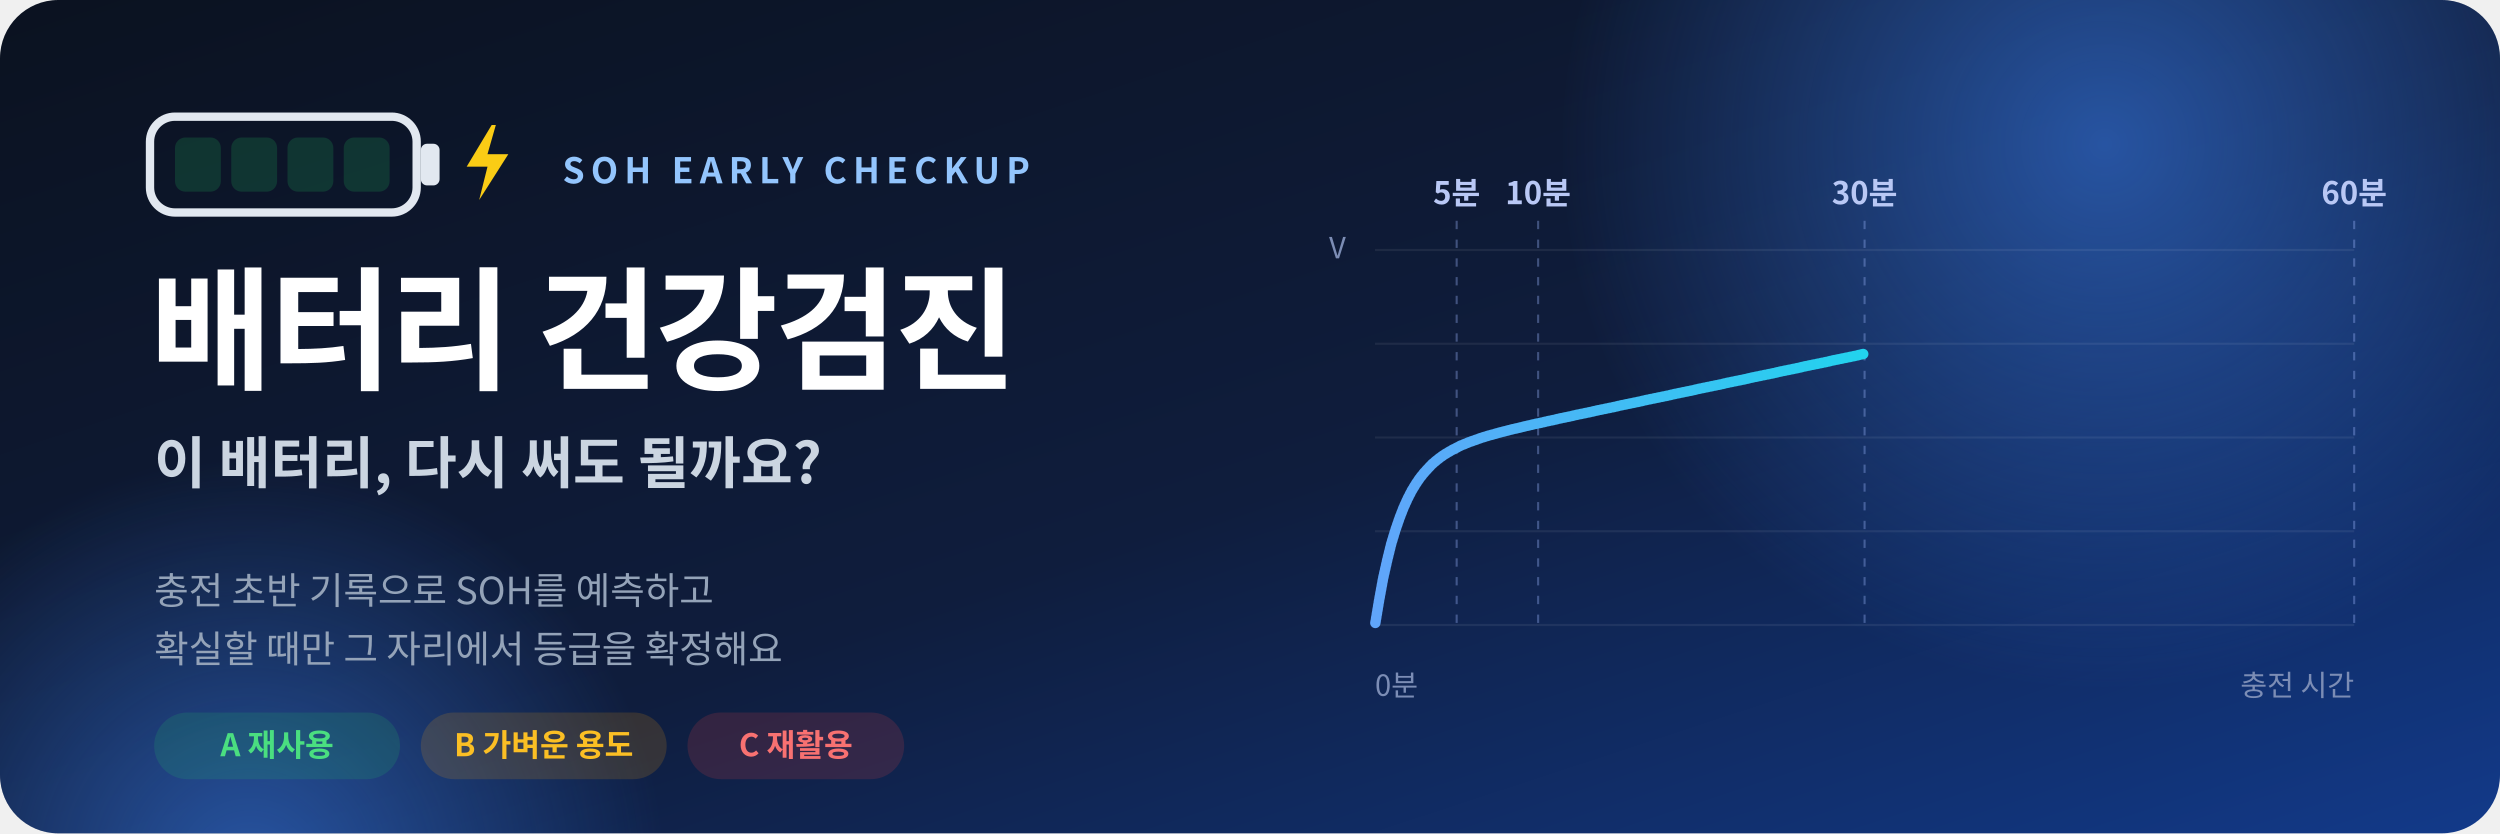
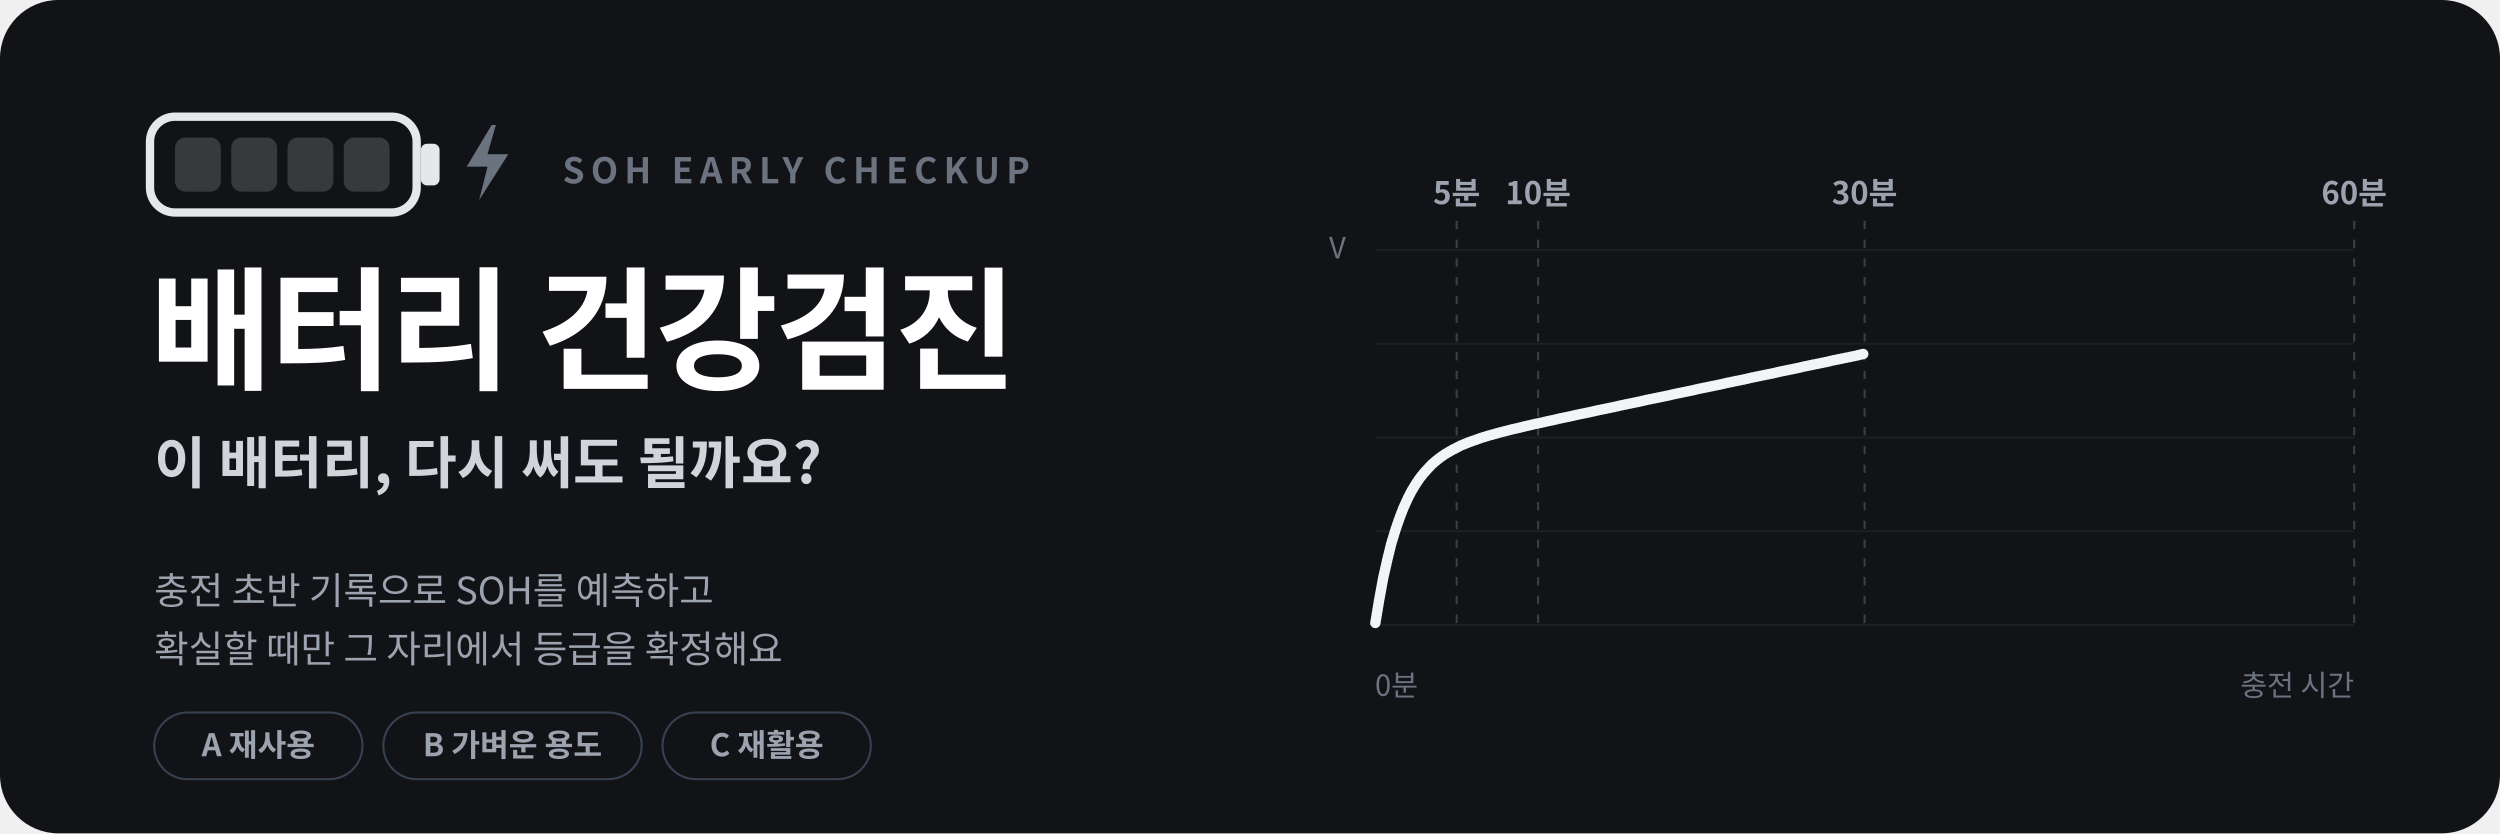
<svg xmlns="http://www.w3.org/2000/svg" viewBox="0 0 1200 400" width="1200" height="400" role="img" aria-label="배터리 건강검진 - 충전 초반 기록으로 배터리 등급을 확정하는 과정">
  <style>
text{font-family:'Pretendard','Apple SD Gothic Neo','Malgun Gothic','Noto Sans KR','Noto Sans CJK KR',sans-serif}
.cv{stroke-dasharray:1;stroke-dashoffset:1;animation:draw 7s linear infinite}
@keyframes draw{0%{stroke-dashoffset:1}50.0%{stroke-dashoffset:0}96%{stroke-dashoffset:0;opacity:1}100%{stroke-dashoffset:0;opacity:0}}
.fade{animation:fade 7s ease infinite}
@keyframes fade{0%,94%{opacity:1}100%{opacity:0}}
.head{animation:head 7s linear infinite;offset-path:path('M660.0,300.0 L662.0,288.0 L663.9,277.6 L665.9,268.7 L667.8,261.0 L669.8,254.4 L671.8,248.6 L673.7,243.7 L675.7,239.3 L677.6,235.6 L679.6,232.3 L681.5,229.5 L683.5,227.0 L685.5,224.8 L687.4,222.8 L689.4,221.1 L691.3,219.6 L693.3,218.2 L695.3,217.0 L697.2,215.9 L699.2,214.9 L701.1,213.9 L703.1,213.1 L705.0,212.3 L707.0,211.6 L709.0,210.9 L710.9,210.2 L712.9,209.6 L714.8,209.0 L716.8,208.5 L718.8,207.9 L720.7,207.4 L722.7,206.9 L724.6,206.4 L726.6,205.9 L728.5,205.5 L730.5,205.0 L732.5,204.5 L734.4,204.1 L736.4,203.6 L738.3,203.2 L740.3,202.8 L742.3,202.3 L744.2,201.9 L746.2,201.5 L748.1,201.0 L750.1,200.6 L752.0,200.2 L754.0,199.8 L756.0,199.3 L757.9,198.9 L759.9,198.5 L761.8,198.1 L763.8,197.7 L765.8,197.2 L767.7,196.8 L769.7,196.4 L771.6,196.0 L773.6,195.6 L775.5,195.2 L777.5,194.7 L779.5,194.3 L781.4,193.9 L783.4,193.5 L785.3,193.1 L787.3,192.7 L789.3,192.2 L791.2,191.8 L793.2,191.4 L795.1,191.0 L797.1,190.6 L799.0,190.2 L801.0,189.8 L803.0,189.3 L804.9,188.9 L806.9,188.5 L808.8,188.1 L810.8,187.7 L812.8,187.3 L814.7,186.8 L816.7,186.4 L818.6,186.0 L820.6,185.6 L822.5,185.2 L824.5,184.8 L826.5,184.4 L828.4,183.9 L830.4,183.5 L832.3,183.1 L834.3,182.7 L836.3,182.3 L838.2,181.9 L840.2,181.4 L842.1,181.0 L844.1,180.6 L846.0,180.2 L848.0,179.8 L850.0,179.4 L851.9,179.0 L853.9,178.5 L855.8,178.1 L857.8,177.7 L859.8,177.3 L861.7,176.9 L863.7,176.5 L865.6,176.0 L867.6,175.6 L869.5,175.2 L871.5,174.8 L873.5,174.4 L875.4,174.0 L877.4,173.6 L879.3,173.1 L881.3,172.7 L883.3,172.3 L885.2,171.9 L887.2,171.5 L889.1,171.1 L891.1,170.7 L893.0,170.2 L895.0,169.8');}
@keyframes head{0%{offset-distance:0%;opacity:1}50.0%{offset-distance:100%;opacity:1}52.0%{opacity:0}100%{offset-distance:100%;opacity:0}}
.skip{opacity:0;animation:skip 7s ease infinite}
@keyframes skip{0%,50.0%{opacity:0}55.0%,94%{opacity:1}100%{opacity:0}}
.badge{opacity:0;transform-box:fill-box;transform-origin:center;animation:badge 7s cubic-bezier(.2,1.4,.4,1) infinite}
@keyframes badge{0%,52.0%{opacity:0;transform:scale(.6) translateY(10px)}59.0%,94%{opacity:1;transform:scale(1) translateY(0)}100%{opacity:0;transform:scale(1)}}
.seg{opacity:.18;animation-duration:7s;animation-iteration-count:infinite;animation-timing-function:ease}
.glow{animation:glow 2.4s ease-in-out infinite}
@keyframes glow{0%,100%{opacity:.35}50%{opacity:.7}}
.bolt{animation:bolt 1.2s ease-in-out infinite}
@keyframes bolt{0%,100%{opacity:1}50%{opacity:.45}}
- .grid line{stroke:#ffffff;stroke-opacity:.07}
+ .grid line{stroke:#ffffff;stroke-opacity:.05}
.d5{opacity:0;transform-box:fill-box;transform-origin:center;animation:d5 7s ease infinite}
@keyframes d5{0%,8.2%{opacity:0;transform:scale(0)}10.3%{opacity:1;transform:scale(1.6)}13.3%,94%{opacity:1;transform:scale(1)}100%{opacity:0}}
.d10{opacity:0;transform-box:fill-box;transform-origin:center;animation:d10 7s ease infinite}
@keyframes d10{0%,16.6%{opacity:0;transform:scale(0)}18.7%{opacity:1;transform:scale(1.6)}21.7%,94%{opacity:1;transform:scale(1)}100%{opacity:0}}
.d30{opacity:0;transform-box:fill-box;transform-origin:center;animation:d30 7s ease infinite}
@keyframes d30{0%,49.9%{opacity:0;transform:scale(0)}52.0%{opacity:1;transform:scale(1.6)}55.0%,94%{opacity:1;transform:scale(1)}100%{opacity:0}}
.s0{animation-name:s0}@keyframes s0{0%,11.4%{opacity:.18}14.4%,94%{opacity:1}100%{opacity:.18}}
.s1{animation-name:s1}@keyframes s1{0%,22.7%{opacity:.18}25.7%,94%{opacity:1}100%{opacity:.18}}
.s2{animation-name:s2}@keyframes s2{0%,34.1%{opacity:.18}37.1%,94%{opacity:1}100%{opacity:.18}}
.s3{animation-name:s3}@keyframes s3{0%,45.5%{opacity:.18}48.5%,94%{opacity:1}100%{opacity:.18}}
</style>
  <defs>
    <linearGradient id="bg" x1="0" y1="0" x2="1" y2="1">
      <stop offset="0" stop-color="#0b1220" />
      <stop offset=".55" stop-color="#0f1d3d" />
      <stop offset="1" stop-color="#123a8a" />
    </linearGradient>
    <radialGradient id="orb" cx=".5" cy=".5" r=".5">
      <stop offset="0" stop-color="#3b82f6" stop-opacity=".55" />
      <stop offset="1" stop-color="#3b82f6" stop-opacity="0" />
    </radialGradient>
    <linearGradient id="line" x1="0" x2="1">
      <stop offset="0" stop-color="#60a5fa" />
      <stop offset="1" stop-color="#22d3ee" />
    </linearGradient>
    <linearGradient id="area" x1="0" y1="0" x2="0" y2="1">
      <stop offset="0" stop-color="#60a5fa" stop-opacity=".25" />
      <stop offset="1" stop-color="#60a5fa" stop-opacity="0" />
    </linearGradient>
    <clipPath id="card">
      <rect width="1200" height="400" rx="28" />
    </clipPath>
  </defs>
  <g clip-path="url(#card)">
-     <rect width="1200" height="400" fill="url(#bg)" />
-     <circle class="glow" cx="1010" cy="70" r="260" fill="url(#orb)" />
-     <circle class="glow" cx="120" cy="420" r="200" fill="url(#orb)" style="animation-delay:-1.2s" />
+     <rect width="1200" height="400" fill="#111316" />
    <g class="grid">
      <line x1="660" x2="1130" y1="120.0" y2="120.0" />
      <line x1="660" x2="1130" y1="165.0" y2="165.0" />
      <line x1="660" x2="1130" y1="210.0" y2="210.0" />
      <line x1="660" x2="1130" y1="255.0" y2="255.0" />
      <line x1="660" x2="1130" y1="300.0" y2="300.0" />
    </g>
    <g>
-       <rect x="72" y="56" width="128" height="46" rx="12" fill="none" stroke="#e2e8f0" stroke-width="4" />
-       <rect x="202" y="69" width="9" height="20" rx="3" fill="#e2e8f0" />
-       <rect class="seg s0" x="84" y="66" width="22" height="26" rx="5" fill="#22c55e" />
-       <rect class="seg s1" x="111" y="66" width="22" height="26" rx="5" fill="#22c55e" />
-       <rect class="seg s2" x="138" y="66" width="22" height="26" rx="5" fill="#22c55e" />
-       <rect class="seg s3" x="165" y="66" width="22" height="26" rx="5" fill="#22c55e" />
-       <path class="bolt" d="M236 60 l-12 20 h10 l-4 16 l14 -22 h-10 l4 -14 z" fill="#facc15" />
-       <text x="270" y="88" font-size="17" font-weight="700" letter-spacing="3" fill="#93c5fd">SOH EARLY CHECKUP</text>
+       <rect x="72" y="56" width="128" height="46" rx="12" fill="none" stroke="#e5e7eb" stroke-width="4" />
+       <rect x="202" y="69" width="9" height="20" rx="3" fill="#e5e7eb" />
+       <rect class="seg s0" x="84" y="66" width="22" height="26" rx="5" fill="#e5e7eb" />
+       <rect class="seg s1" x="111" y="66" width="22" height="26" rx="5" fill="#e5e7eb" />
+       <rect class="seg s2" x="138" y="66" width="22" height="26" rx="5" fill="#e5e7eb" />
+       <rect class="seg s3" x="165" y="66" width="22" height="26" rx="5" fill="#e5e7eb" />
+       <path class="bolt" d="M236 60 l-12 20 h10 l-4 16 l14 -22 h-10 l4 -14 z" fill="#6b7280" />
+       <text x="270" y="88" font-size="17" font-weight="700" letter-spacing="3" fill="#6b7280">SOH EARLY CHECKUP</text>
      <text x="72" y="182" font-size="64" font-weight="800" fill="#ffffff" letter-spacing="-1.5">배터리 건강검진</text>
-       <text x="74" y="232" font-size="27" font-weight="600" fill="#cbd5e1">이 배터리, 다시 써도 될까요?</text>
-       <text x="74" y="290" font-size="18" fill="#94a3b8">충전 초반 기록으로 SOH를 예측하고</text>
-       <text x="74" y="318" font-size="18" fill="#94a3b8">확실할 때만 그 자리에서 등급을 확정해요</text>
-       <g font-size="15" font-weight="700">
-         <rect x="74" y="342" width="118" height="32" rx="16" fill="#22c55e" fill-opacity=".16" />
-         <text x="133" y="363" text-anchor="middle" fill="#4ade80">A 재사용</text>
-         <rect x="202" y="342" width="118" height="32" rx="16" fill="#f59e0b" fill-opacity=".16" />
-         <text x="261" y="363" text-anchor="middle" fill="#fbbf24">B 가벼운 용도</text>
-         <rect x="330" y="342" width="104" height="32" rx="16" fill="#ef4444" fill-opacity=".16" />
-         <text x="382" y="363" text-anchor="middle" fill="#f87171">C 재활용</text>
+       <text x="74" y="232" font-size="27" font-weight="600" fill="#d1d5db">이 배터리, 다시 써도 될까요?</text>
+       <text x="74" y="290" font-size="18" fill="#9ca3af">충전 초반 기록으로 SOH를 예측하고</text>
+       <text x="74" y="318" font-size="18" fill="#9ca3af">확실할 때만 그 자리에서 등급을 확정해요</text>
+       <g font-size="15" font-weight="600" fill="#9ca3af">
+         <rect x="74" y="342" width="100" height="32" rx="16" fill="none" stroke="#374151" />
+         <text x="124" y="363" text-anchor="middle">A 재사용</text>
+         <rect x="184" y="342" width="124" height="32" rx="16" fill="none" stroke="#374151" />
+         <text x="246" y="363" text-anchor="middle">B 가벼운 용도</text>
+         <rect x="318" y="342" width="100" height="32" rx="16" fill="none" stroke="#374151" />
+         <text x="368" y="363" text-anchor="middle">C 재활용</text>
      </g>
    </g>
-     <text x="660" y="334" font-size="14" fill="#7c8db5">0분</text>
-     <text x="1130" y="334" font-size="14" fill="#7c8db5" text-anchor="end">충전 시간</text>
-     <text x="646" y="124" font-size="14" fill="#7c8db5" text-anchor="end">V</text>
-     <line x1="699.2" x2="699.2" y1="106" y2="300" stroke="#9fb7ff" stroke-opacity=".35" stroke-dasharray="4 5" />
-     <text x="699.2" y="98" text-anchor="middle" font-size="15" font-weight="600" fill="#b9c8f5">5분</text>
-     <line x1="738.3" x2="738.3" y1="106" y2="300" stroke="#9fb7ff" stroke-opacity=".35" stroke-dasharray="4 5" />
-     <text x="738.3" y="98" text-anchor="middle" font-size="15" font-weight="600" fill="#b9c8f5">10분</text>
-     <line x1="895.0" x2="895.0" y1="106" y2="300" stroke="#9fb7ff" stroke-opacity=".35" stroke-dasharray="4 5" />
-     <text x="895.0" y="98" text-anchor="middle" font-size="15" font-weight="600" fill="#b9c8f5">30분</text>
-     <line x1="1130.0" x2="1130.0" y1="106" y2="300" stroke="#9fb7ff" stroke-opacity=".35" stroke-dasharray="4 5" />
-     <text x="1130.0" y="98" text-anchor="middle" font-size="15" font-weight="600" fill="#b9c8f5">60분</text>
+     <text x="660" y="334" font-size="14" fill="#6b7280">0분</text>
+     <text x="1130" y="334" font-size="14" fill="#6b7280" text-anchor="end">충전 시간</text>
+     <text x="646" y="124" font-size="14" fill="#6b7280" text-anchor="end">V</text>
+     <line x1="699.2" x2="699.2" y1="106" y2="300" stroke="#ffffff" stroke-opacity=".18" stroke-dasharray="4 5" />
+     <text x="699.2" y="98" text-anchor="middle" font-size="15" font-weight="600" fill="#9ca3af">5분</text>
+     <line x1="738.3" x2="738.3" y1="106" y2="300" stroke="#ffffff" stroke-opacity=".18" stroke-dasharray="4 5" />
+     <text x="738.3" y="98" text-anchor="middle" font-size="15" font-weight="600" fill="#9ca3af">10분</text>
+     <line x1="895.0" x2="895.0" y1="106" y2="300" stroke="#ffffff" stroke-opacity=".18" stroke-dasharray="4 5" />
+     <text x="895.0" y="98" text-anchor="middle" font-size="15" font-weight="600" fill="#9ca3af">30분</text>
+     <line x1="1130.0" x2="1130.0" y1="106" y2="300" stroke="#ffffff" stroke-opacity=".18" stroke-dasharray="4 5" />
+     <text x="1130.0" y="98" text-anchor="middle" font-size="15" font-weight="600" fill="#9ca3af">60분</text>
    <g class="skip">
-       <rect x="895" y="106" width="245" height="194" fill="#0b1220" fill-opacity=".55" />
-       <polyline points="895.0,169.8 898.9,169.0 902.8,168.2 906.8,167.3 910.7,166.5 914.6,165.7 918.5,164.8 922.4,164.0 926.3,163.2 930.3,162.3 934.2,161.5 938.1,160.7 942.0,159.9 945.9,159.0 949.8,158.2 953.8,157.4 957.7,156.5 961.6,155.7 965.5,154.9 969.4,154.0 973.3,153.2 977.3,152.4 981.2,151.6 985.1,150.7 989.0,149.9 992.9,149.1 996.8,148.2 1000.8,147.4 1004.7,146.6 1008.6,145.7 1012.5,144.9 1016.4,144.1 1020.3,143.3 1024.3,142.4 1028.2,141.6 1032.1,140.8 1036.0,139.9 1039.9,139.1 1043.8,138.3 1047.8,137.4 1051.7,136.6 1055.6,135.8 1059.5,134.9 1063.4,134.1 1067.3,133.3 1071.3,132.5 1075.2,131.6 1079.1,130.8 1083.0,130.0 1086.9,129.1 1090.8,128.3 1094.8,127.5 1098.7,126.6 1102.6,125.8 1106.5,125.0 1110.4,124.2 1114.3,123.3 1118.3,122.5 1122.2,121.7 1126.1,120.8 1130.0,120.0" fill="none" stroke="#64748b" stroke-width="3" stroke-dasharray="2 7" stroke-linecap="round" />
-       <line x1="895" x2="895" y1="106" y2="300" stroke="#22c55e" stroke-width="3" />
-       <text x="1018.5" y="282" text-anchor="middle" font-size="15" font-weight="600" fill="#94a3b8">남은 30분은 측정 안 함</text>
+       <rect x="895" y="106" width="245" height="194" fill="#ffffff" fill-opacity=".03" />
+       <polyline points="895.0,169.8 898.9,169.0 902.8,168.2 906.8,167.3 910.7,166.5 914.6,165.7 918.5,164.8 922.4,164.0 926.3,163.2 930.3,162.3 934.2,161.5 938.1,160.7 942.0,159.9 945.9,159.0 949.8,158.2 953.8,157.4 957.7,156.5 961.6,155.7 965.5,154.9 969.4,154.0 973.3,153.2 977.3,152.4 981.2,151.6 985.1,150.7 989.0,149.9 992.9,149.1 996.8,148.2 1000.8,147.4 1004.7,146.6 1008.6,145.7 1012.5,144.9 1016.4,144.1 1020.3,143.3 1024.3,142.4 1028.2,141.6 1032.1,140.8 1036.0,139.9 1039.9,139.1 1043.8,138.3 1047.8,137.4 1051.7,136.6 1055.6,135.8 1059.5,134.9 1063.4,134.1 1067.3,133.3 1071.3,132.5 1075.2,131.6 1079.1,130.8 1083.0,130.0 1086.9,129.1 1090.8,128.3 1094.8,127.5 1098.7,126.6 1102.6,125.8 1106.5,125.0 1110.4,124.2 1114.3,123.3 1118.3,122.5 1122.2,121.7 1126.1,120.8 1130.0,120.0" fill="none" stroke="#4b5563" stroke-width="3" stroke-dasharray="2 7" stroke-linecap="round" />
+       <line x1="895" x2="895" y1="106" y2="300" stroke="#4b5563" stroke-width="2" />
+       <text x="1018.5" y="282" text-anchor="middle" font-size="15" font-weight="500" fill="#6b7280">남은 30분은 측정 안 함</text>
    </g>
-     <polyline class="cv" pathLength="1" points="660.0,300.0 662.0,288.0 663.9,277.6 665.9,268.7 667.8,261.0 669.8,254.4 671.8,248.6 673.7,243.7 675.7,239.3 677.6,235.6 679.6,232.3 681.5,229.5 683.5,227.0 685.5,224.8 687.4,222.8 689.4,221.1 691.3,219.6 693.3,218.2 695.3,217.0 697.2,215.9 699.2,214.9 701.1,213.9 703.1,213.1 705.0,212.3 707.0,211.6 709.0,210.9 710.9,210.2 712.9,209.6 714.8,209.0 716.8,208.5 718.8,207.9 720.7,207.4 722.7,206.9 724.6,206.4 726.6,205.9 728.5,205.5 730.5,205.0 732.5,204.5 734.4,204.1 736.4,203.6 738.3,203.2 740.3,202.8 742.3,202.3 744.2,201.9 746.2,201.5 748.1,201.0 750.1,200.6 752.0,200.2 754.0,199.8 756.0,199.3 757.9,198.9 759.9,198.5 761.8,198.1 763.8,197.7 765.8,197.2 767.7,196.8 769.7,196.4 771.6,196.0 773.6,195.6 775.5,195.2 777.5,194.7 779.5,194.3 781.4,193.9 783.4,193.5 785.3,193.1 787.3,192.7 789.3,192.2 791.2,191.8 793.2,191.4 795.1,191.0 797.1,190.6 799.0,190.2 801.0,189.8 803.0,189.3 804.9,188.9 806.9,188.5 808.8,188.1 810.8,187.7 812.8,187.3 814.7,186.8 816.7,186.4 818.6,186.0 820.6,185.6 822.5,185.2 824.5,184.8 826.5,184.4 828.4,183.9 830.4,183.5 832.3,183.1 834.3,182.7 836.3,182.3 838.2,181.9 840.2,181.4 842.1,181.0 844.1,180.6 846.0,180.2 848.0,179.8 850.0,179.4 851.9,179.0 853.9,178.5 855.8,178.1 857.8,177.7 859.8,177.3 861.7,176.9 863.7,176.5 865.6,176.0 867.6,175.6 869.5,175.2 871.5,174.8 873.5,174.4 875.4,174.0 877.4,173.6 879.3,173.1 881.3,172.7 883.3,172.3 885.2,171.9 887.2,171.5 889.1,171.1 891.1,170.7 893.0,170.2 895.0,169.8" fill="none" stroke="url(#line)" stroke-width="5" stroke-linecap="round" stroke-linejoin="round" />
-     <circle class="d5" cx="699.2" cy="214.9" r="7" fill="#e2e8f0" stroke="#0b1220" stroke-width="3" />
-     <circle class="d10" cx="738.3" cy="203.2" r="7" fill="#e2e8f0" stroke="#0b1220" stroke-width="3" />
-     <circle class="d30" cx="895.0" cy="169.8" r="9" fill="#22c55e" stroke="#0b1220" stroke-width="3" />
-     <circle class="head" r="8" fill="#ffffff" stroke="#60a5fa" stroke-width="4" />
+     <polyline class="cv" pathLength="1" points="660.0,300.0 662.0,288.0 663.9,277.6 665.9,268.7 667.8,261.0 669.8,254.4 671.8,248.6 673.7,243.7 675.7,239.3 677.6,235.6 679.6,232.3 681.5,229.5 683.5,227.0 685.5,224.8 687.4,222.8 689.4,221.1 691.3,219.6 693.3,218.2 695.3,217.0 697.2,215.9 699.2,214.9 701.1,213.9 703.1,213.1 705.0,212.3 707.0,211.6 709.0,210.9 710.9,210.2 712.9,209.6 714.8,209.0 716.8,208.5 718.8,207.9 720.7,207.4 722.7,206.9 724.6,206.4 726.6,205.9 728.5,205.5 730.5,205.0 732.5,204.5 734.4,204.1 736.4,203.6 738.3,203.2 740.3,202.8 742.3,202.3 744.2,201.9 746.2,201.5 748.1,201.0 750.1,200.6 752.0,200.2 754.0,199.8 756.0,199.3 757.9,198.9 759.9,198.5 761.8,198.1 763.8,197.7 765.8,197.2 767.7,196.8 769.7,196.4 771.6,196.0 773.6,195.6 775.5,195.2 777.5,194.7 779.5,194.3 781.4,193.9 783.4,193.5 785.3,193.1 787.3,192.7 789.3,192.2 791.2,191.8 793.2,191.4 795.1,191.0 797.1,190.6 799.0,190.2 801.0,189.8 803.0,189.3 804.9,188.9 806.9,188.5 808.8,188.1 810.8,187.7 812.8,187.3 814.7,186.8 816.7,186.4 818.6,186.0 820.6,185.6 822.5,185.2 824.5,184.8 826.5,184.4 828.4,183.9 830.4,183.5 832.3,183.1 834.3,182.7 836.3,182.3 838.2,181.9 840.2,181.4 842.1,181.0 844.1,180.6 846.0,180.2 848.0,179.8 850.0,179.4 851.9,179.0 853.9,178.5 855.8,178.1 857.8,177.7 859.8,177.3 861.7,176.9 863.7,176.5 865.6,176.0 867.6,175.6 869.5,175.2 871.5,174.8 873.5,174.4 875.4,174.0 877.4,173.6 879.3,173.1 881.3,172.7 883.3,172.3 885.2,171.9 887.2,171.5 889.1,171.1 891.1,170.7 893.0,170.2 895.0,169.8" fill="none" stroke="#f3f4f6" stroke-width="5" stroke-linecap="round" stroke-linejoin="round" />
+     <circle class="d5" cx="699.2" cy="214.9" r="7" fill="#111316" stroke="#f3f4f6" stroke-width="3" />
+     <circle class="d10" cx="738.3" cy="203.2" r="7" fill="#111316" stroke="#f3f4f6" stroke-width="3" />
+     <circle class="d30" cx="895.0" cy="169.8" r="9" fill="#22c55e" stroke="#111316" stroke-width="3" />
+     <circle class="head" r="8" fill="#ffffff" stroke="#111316" stroke-width="4" />
    <g class="badge">
-       <rect x="911" y="197.821" width="216" height="56" rx="16" fill="#22c55e" />
-       <text x="1019" y="222.821" text-anchor="middle" font-size="19" font-weight="800" fill="#052e16">A등급 확정</text>
-       <text x="1019" y="243.821" text-anchor="middle" font-size="14" font-weight="600" fill="#064e3b">30분에 충전 중단 · 335분 절약</text>
+       <rect x="913" y="199.821" width="186" height="58" rx="12" fill="#111316" stroke="#374151" stroke-width="1.5" />
+       <circle cx="935" cy="221.821" r="5" fill="#22c55e" />
+       <text x="949" y="227.821" font-size="18" font-weight="700" fill="#f3f4f6">A등급 확정</text>
+       <text x="929" y="247.821" font-size="13" font-weight="500" fill="#9ca3af">30분에 충전 중단</text>
    </g>
  </g>
</svg>
